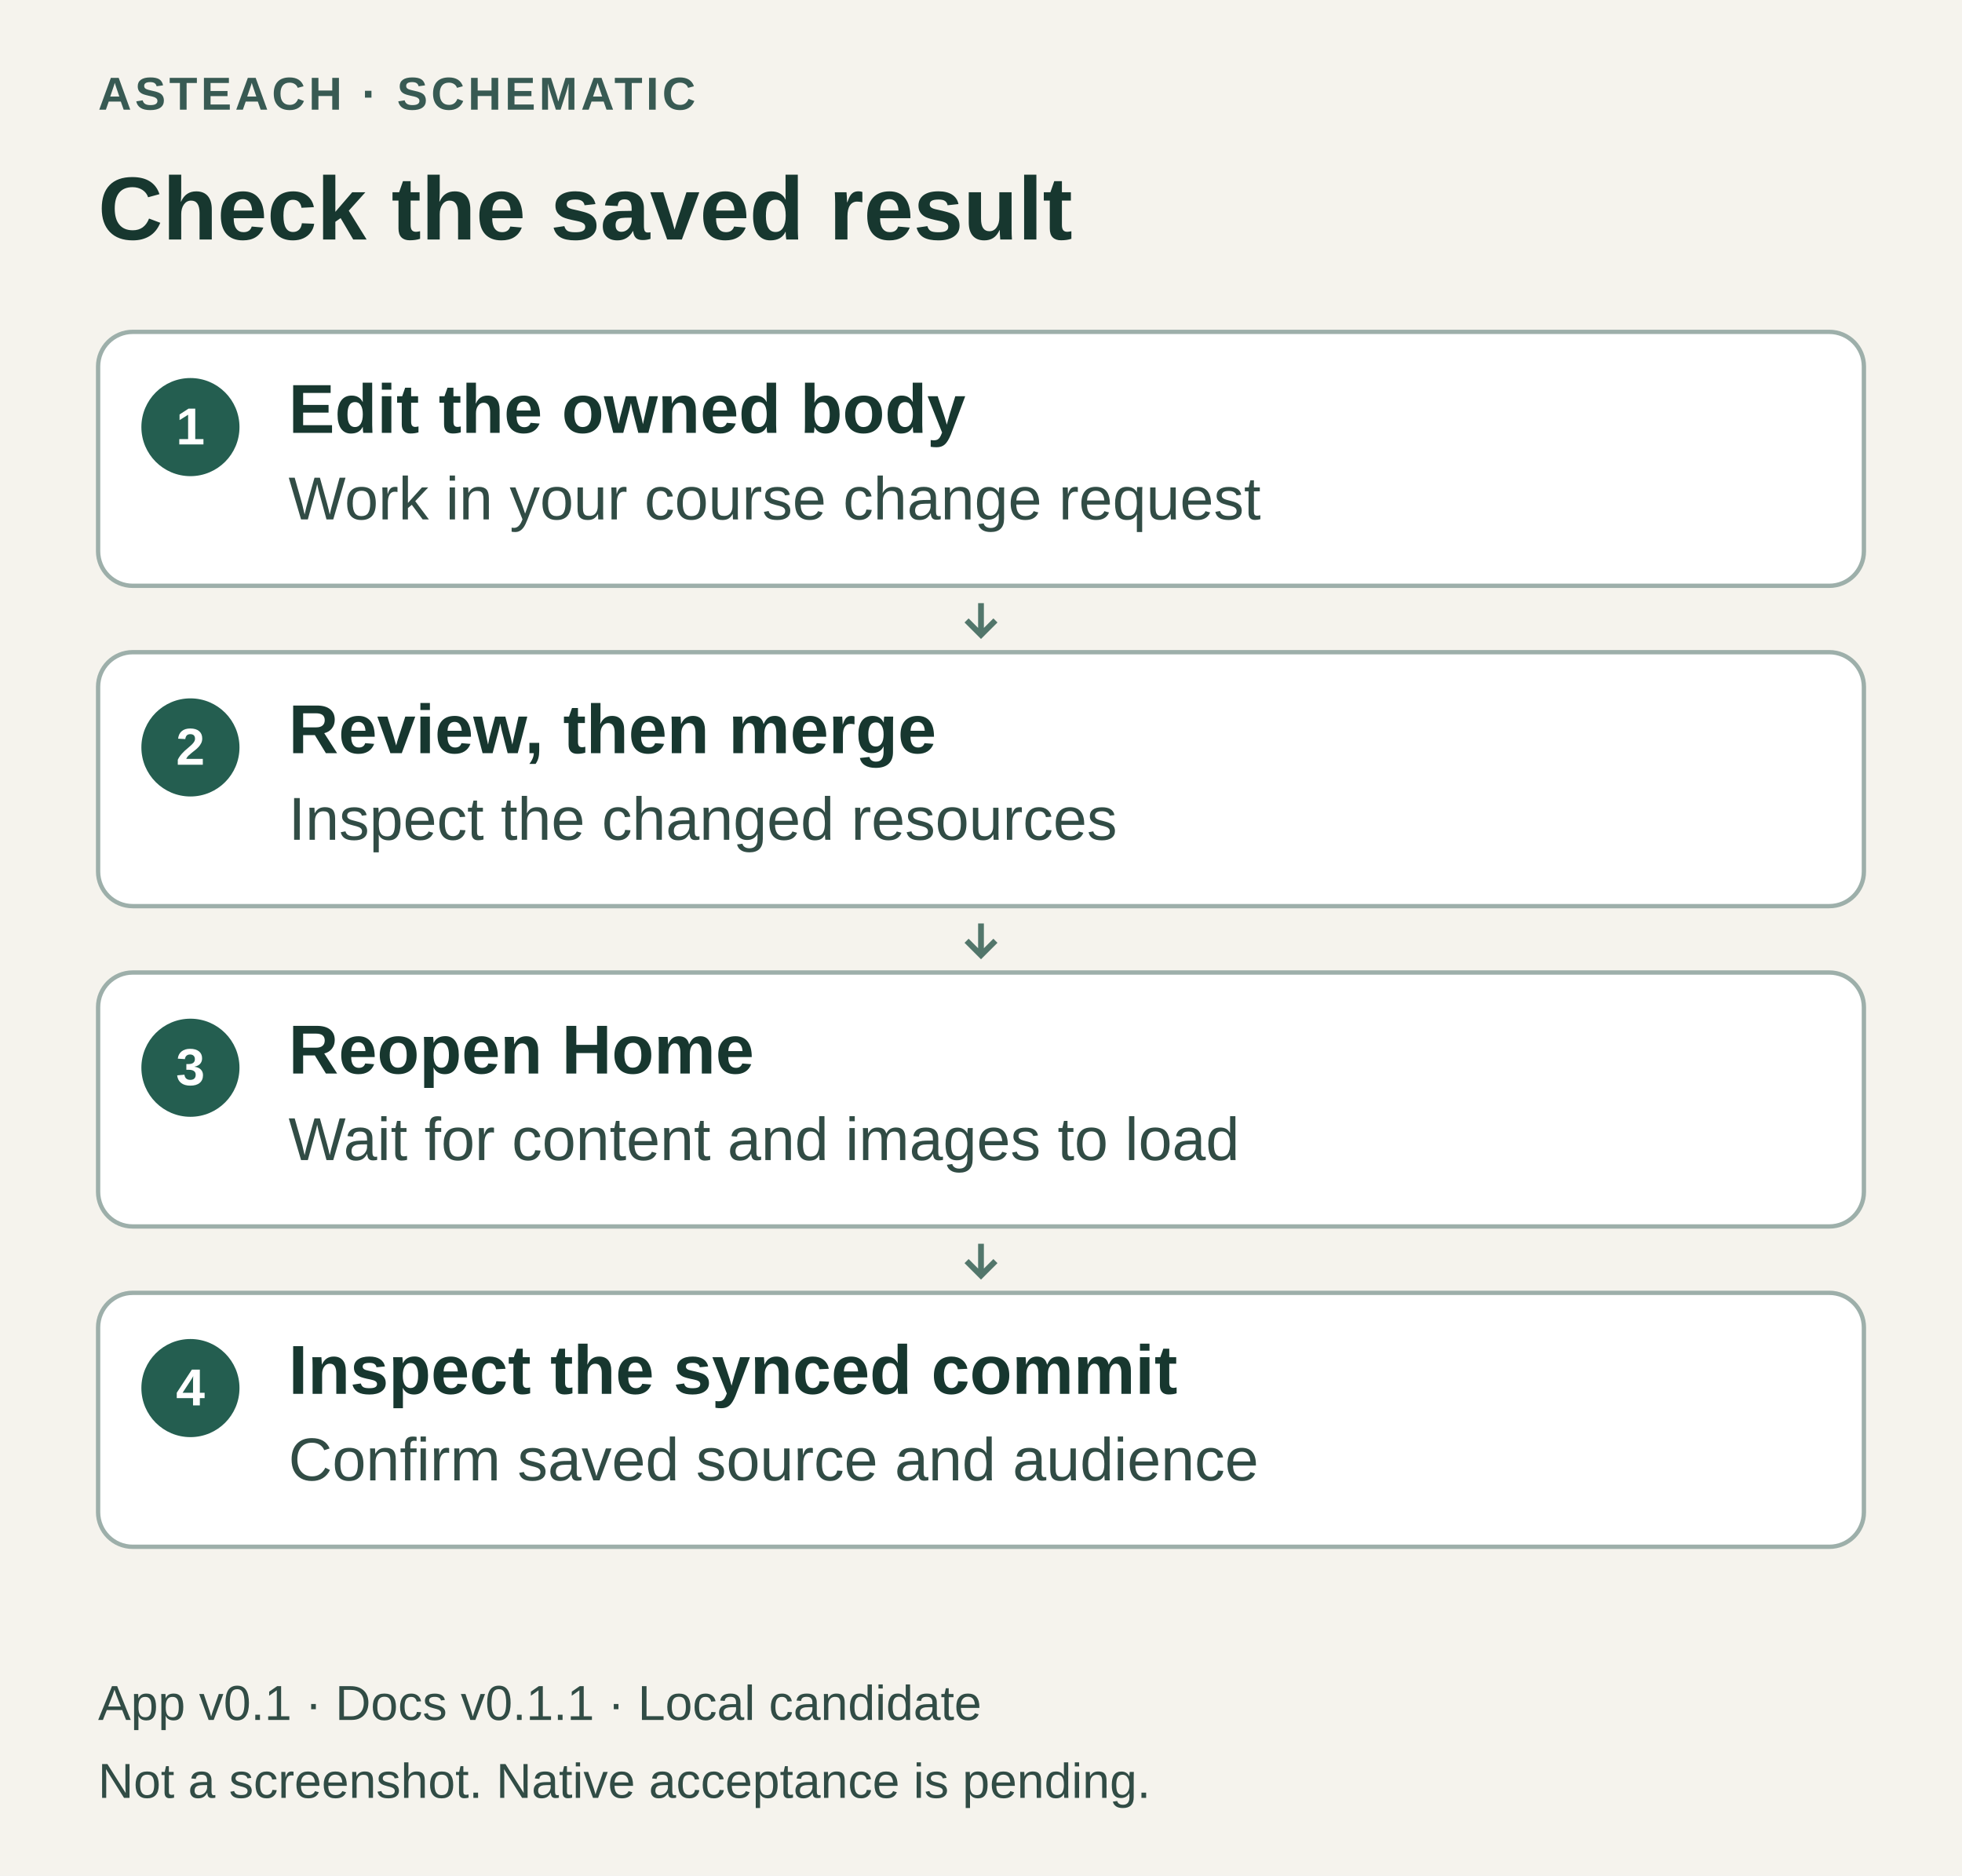
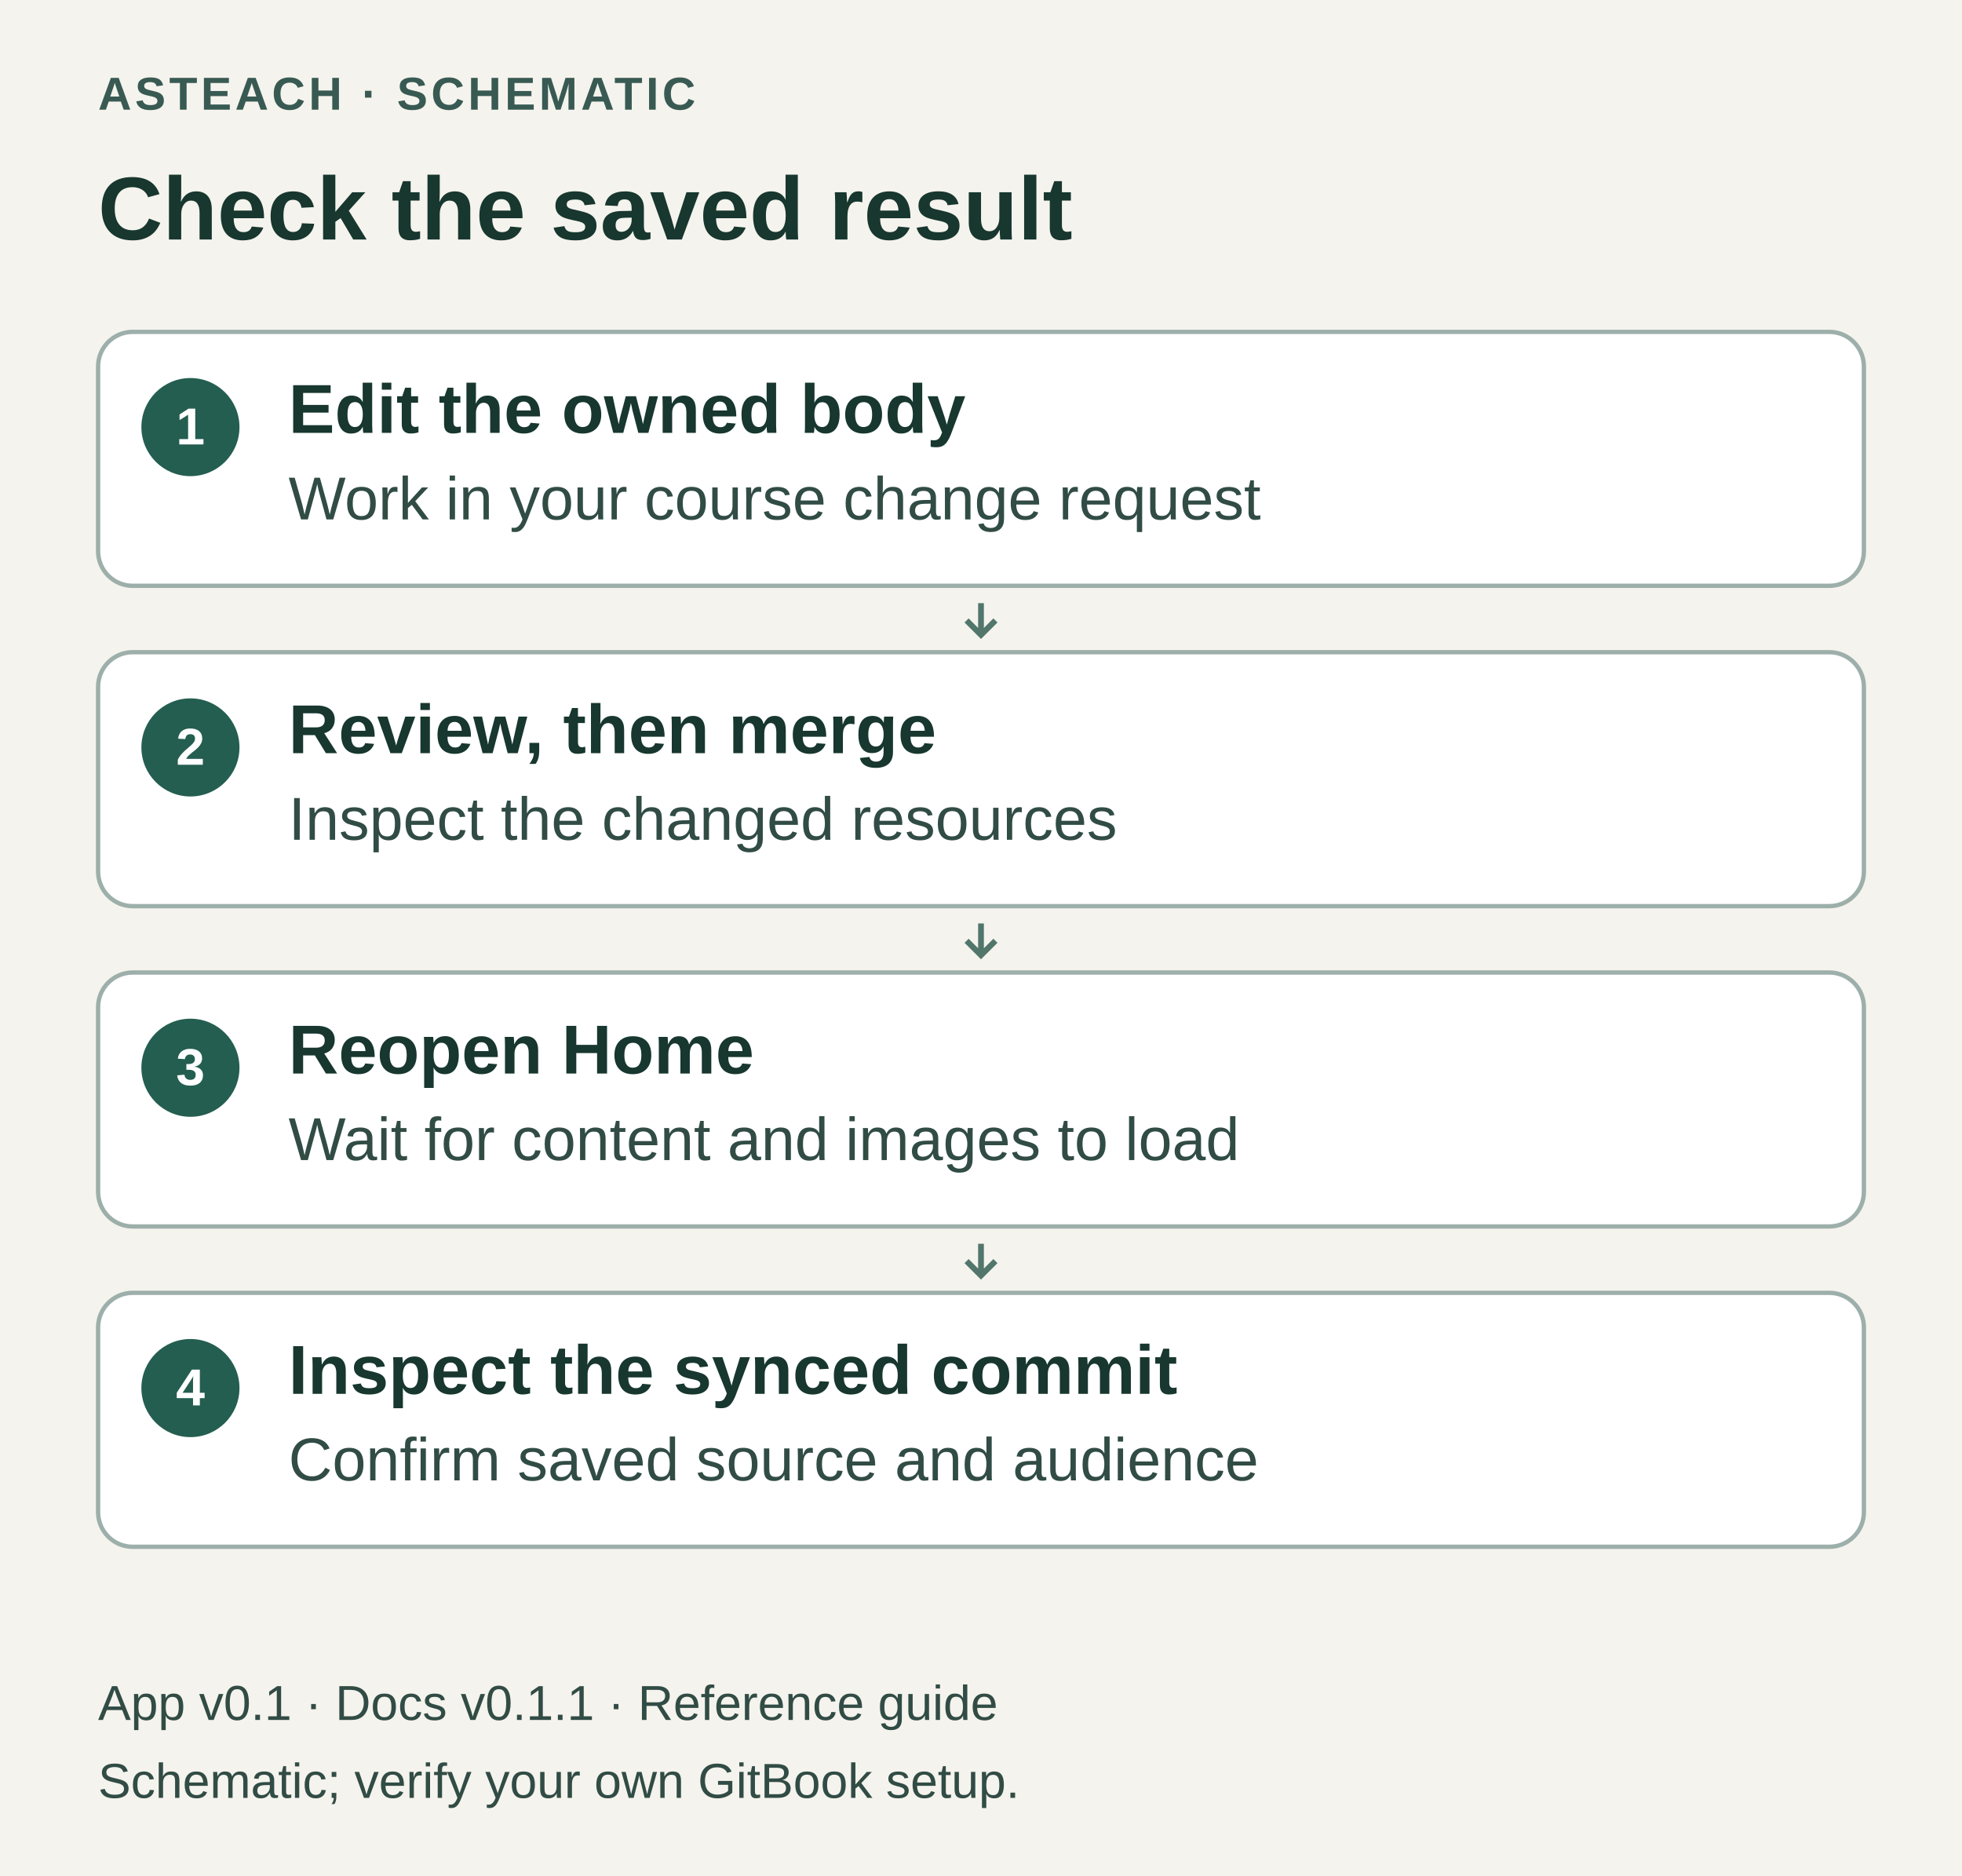
<svg xmlns="http://www.w3.org/2000/svg" viewBox="0 0 680 650" role="img" aria-labelledby="title description">
  <rect width="680" height="650" fill="#f5f3ed" />
  <g font-family="Arial, Helvetica, sans-serif">
    <text x="34" y="38" font-size="16" font-weight="700" letter-spacing="1.2" fill="#385a53">ASTEACH · SCHEMATIC</text>
    <text x="34" y="83" font-size="31" font-weight="700" fill="#17372f">Check the saved result</text>
    <rect x="34" y="115" width="612" height="88" rx="12" fill="#ffffff" stroke="#9dafaa" stroke-width="1.5" />
    <circle cx="66" cy="148" r="17" fill="#245e50" />
    <text x="66" y="154" text-anchor="middle" font-size="18" font-weight="700" fill="#ffffff">1</text>
    <text x="100" y="150" font-size="24" font-weight="700" fill="#17372f">Edit the owned body</text>
    <text x="100" y="180" font-size="21" fill="#314c45">Work in your course change request</text>
    <path d="M 340 209 v 10 m -5 -4 l 5 5 l 5 -5" fill="none" stroke="#52766b" stroke-width="2" />
    <rect x="34" y="226" width="612" height="88" rx="12" fill="#ffffff" stroke="#9dafaa" stroke-width="1.5" />
    <circle cx="66" cy="259" r="17" fill="#245e50" />
    <text x="66" y="265" text-anchor="middle" font-size="18" font-weight="700" fill="#ffffff">2</text>
    <text x="100" y="261" font-size="24" font-weight="700" fill="#17372f">Review, then merge</text>
    <text x="100" y="291" font-size="21" fill="#314c45">Inspect the changed resources</text>
    <path d="M 340 320 v 10 m -5 -4 l 5 5 l 5 -5" fill="none" stroke="#52766b" stroke-width="2" />
    <rect x="34" y="337" width="612" height="88" rx="12" fill="#ffffff" stroke="#9dafaa" stroke-width="1.5" />
    <circle cx="66" cy="370" r="17" fill="#245e50" />
    <text x="66" y="376" text-anchor="middle" font-size="18" font-weight="700" fill="#ffffff">3</text>
    <text x="100" y="372" font-size="24" font-weight="700" fill="#17372f">Reopen Home</text>
    <text x="100" y="402" font-size="21" fill="#314c45">Wait for content and images to load</text>
    <path d="M 340 431 v 10 m -5 -4 l 5 5 l 5 -5" fill="none" stroke="#52766b" stroke-width="2" />
    <rect x="34" y="448" width="612" height="88" rx="12" fill="#ffffff" stroke="#9dafaa" stroke-width="1.5" />
    <circle cx="66" cy="481" r="17" fill="#245e50" />
    <text x="66" y="487" text-anchor="middle" font-size="18" font-weight="700" fill="#ffffff">4</text>
    <text x="100" y="483" font-size="24" font-weight="700" fill="#17372f">Inspect the synced commit</text>
    <text x="100" y="513" font-size="21" fill="#314c45">Confirm saved source and audience</text>
-     <text x="34" y="596" font-size="17" fill="#314c45">App v0.1 · Docs v0.1.1 · Local candidate</text>
-     <text x="34" y="623" font-size="17" fill="#314c45">Not a screenshot. Native acceptance is pending.</text>
+     <text x="34" y="596" font-size="17" fill="#314c45">App v0.1 · Docs v0.1.1 · Reference guide</text>
+     <text x="34" y="623" font-size="17" fill="#314c45">Schematic; verify your own GitBook setup.</text>
  </g>
</svg>
